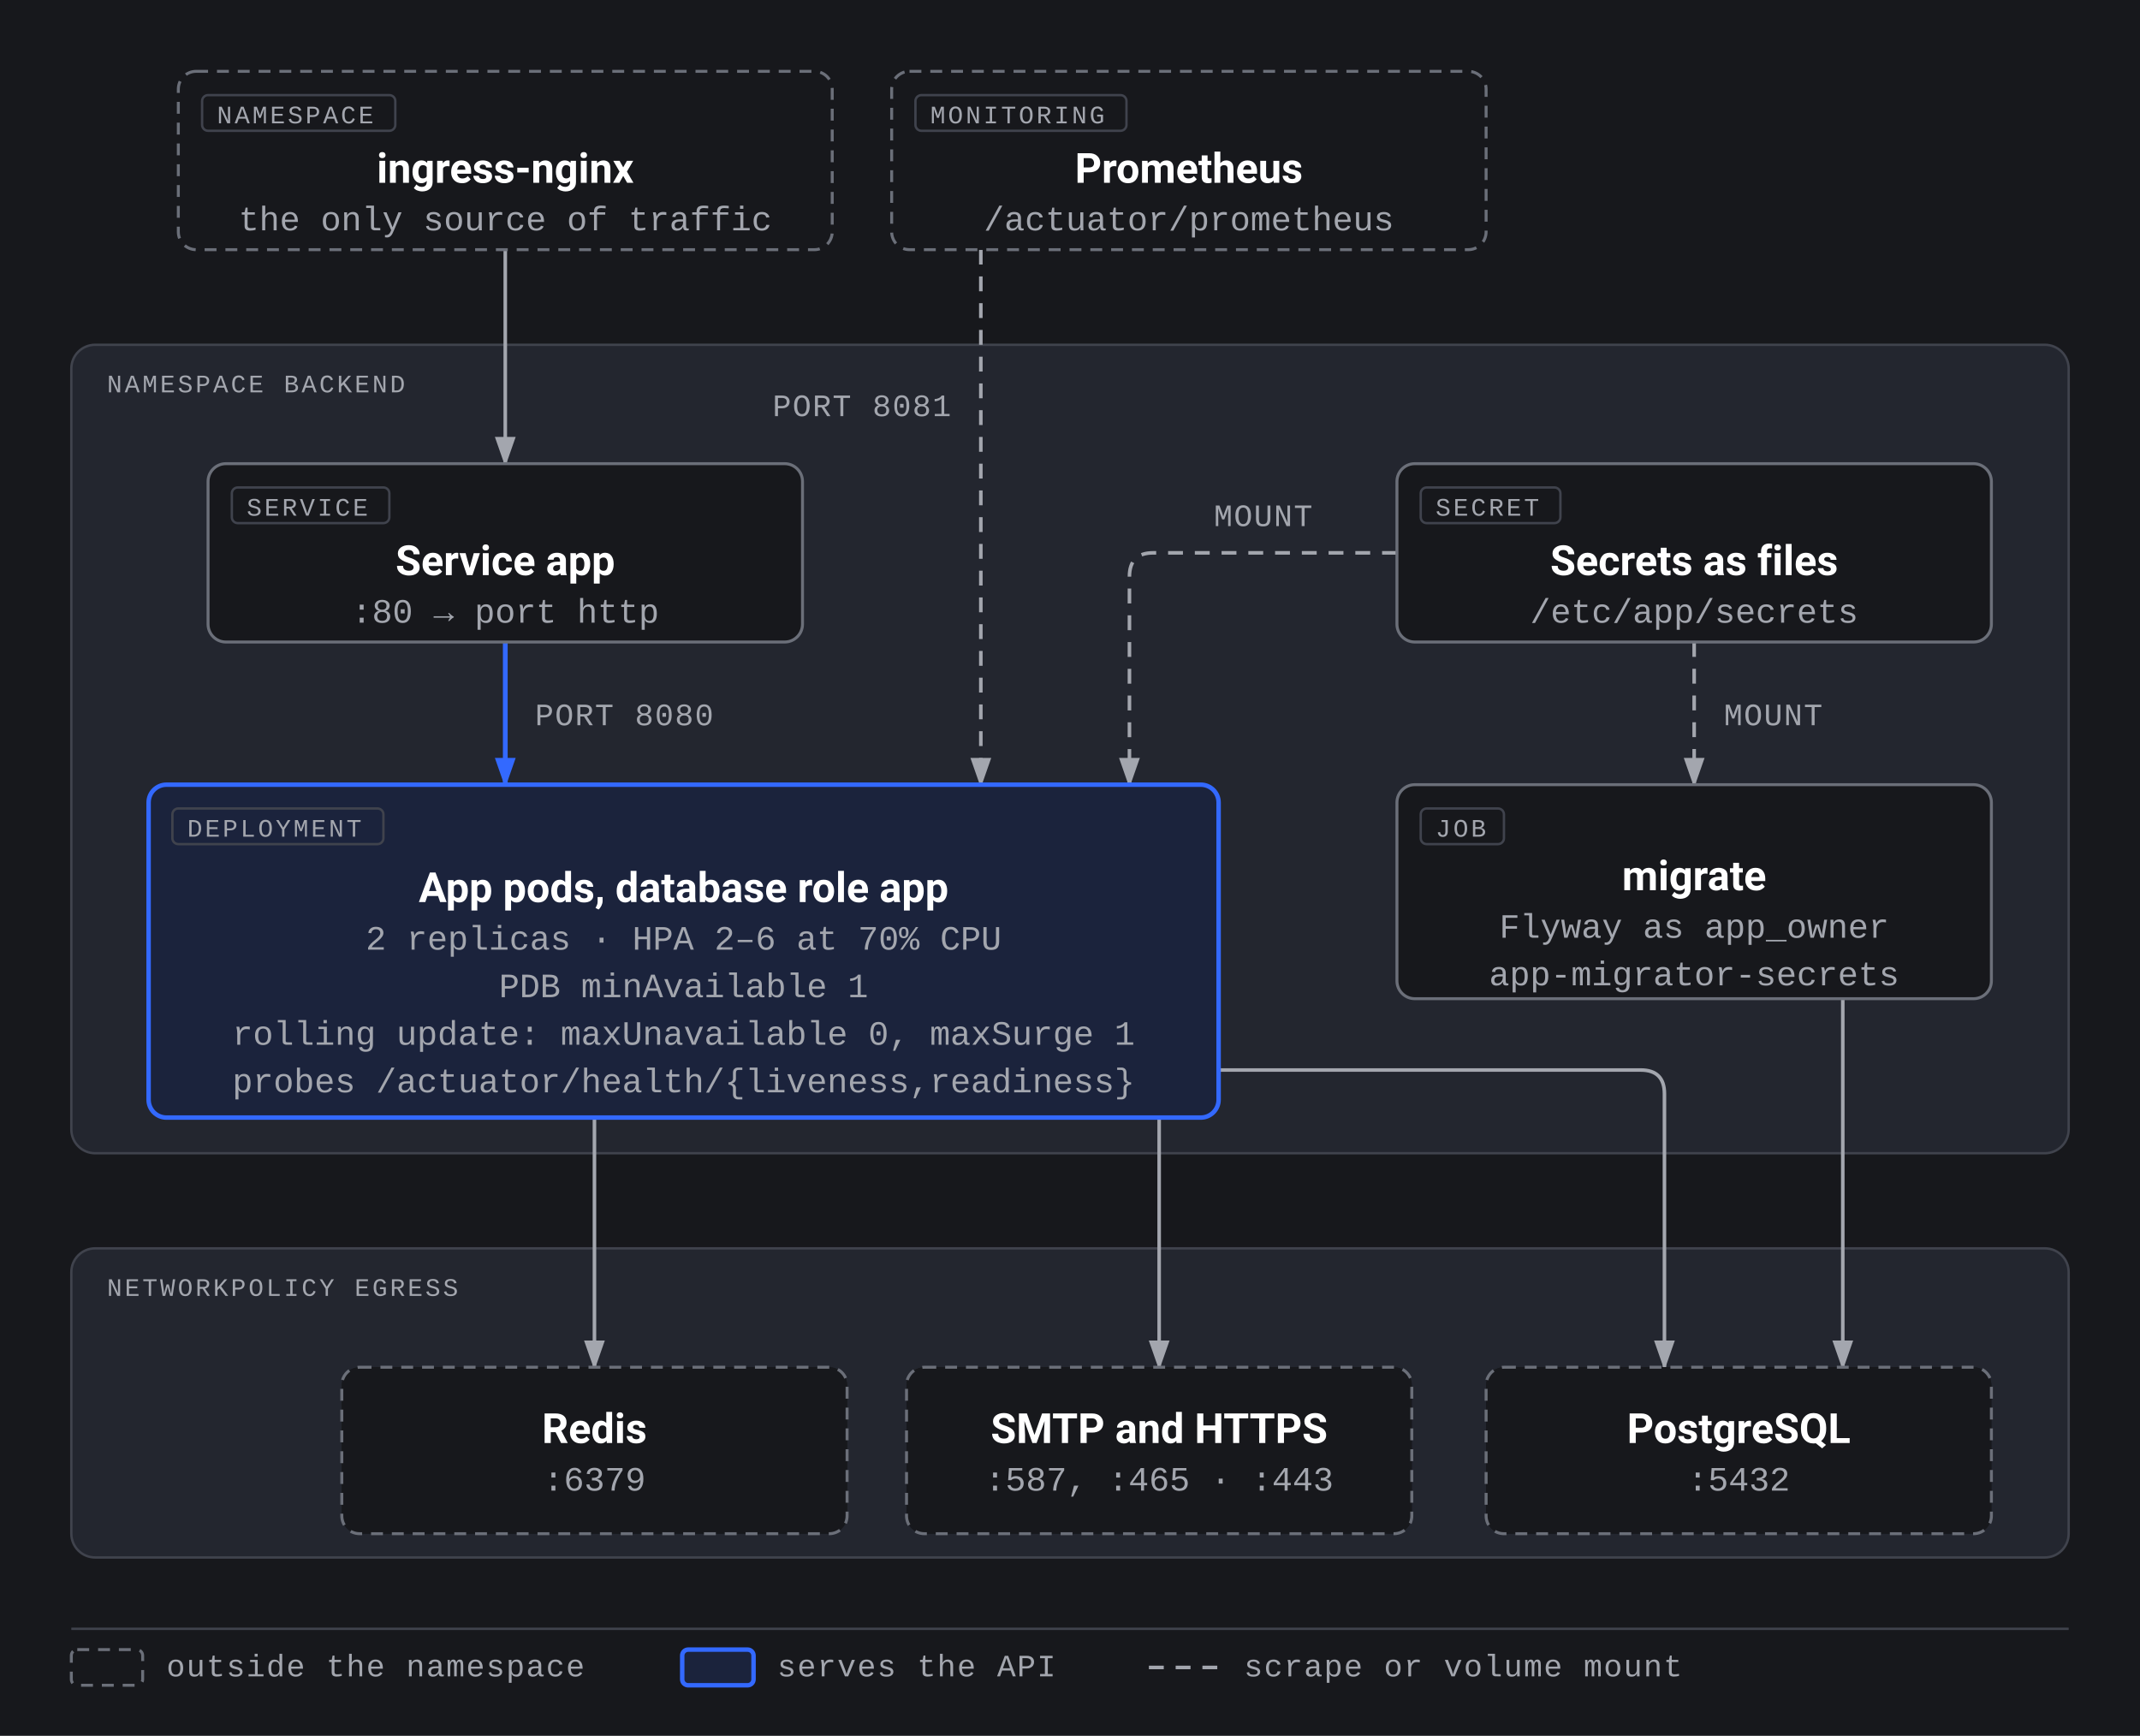
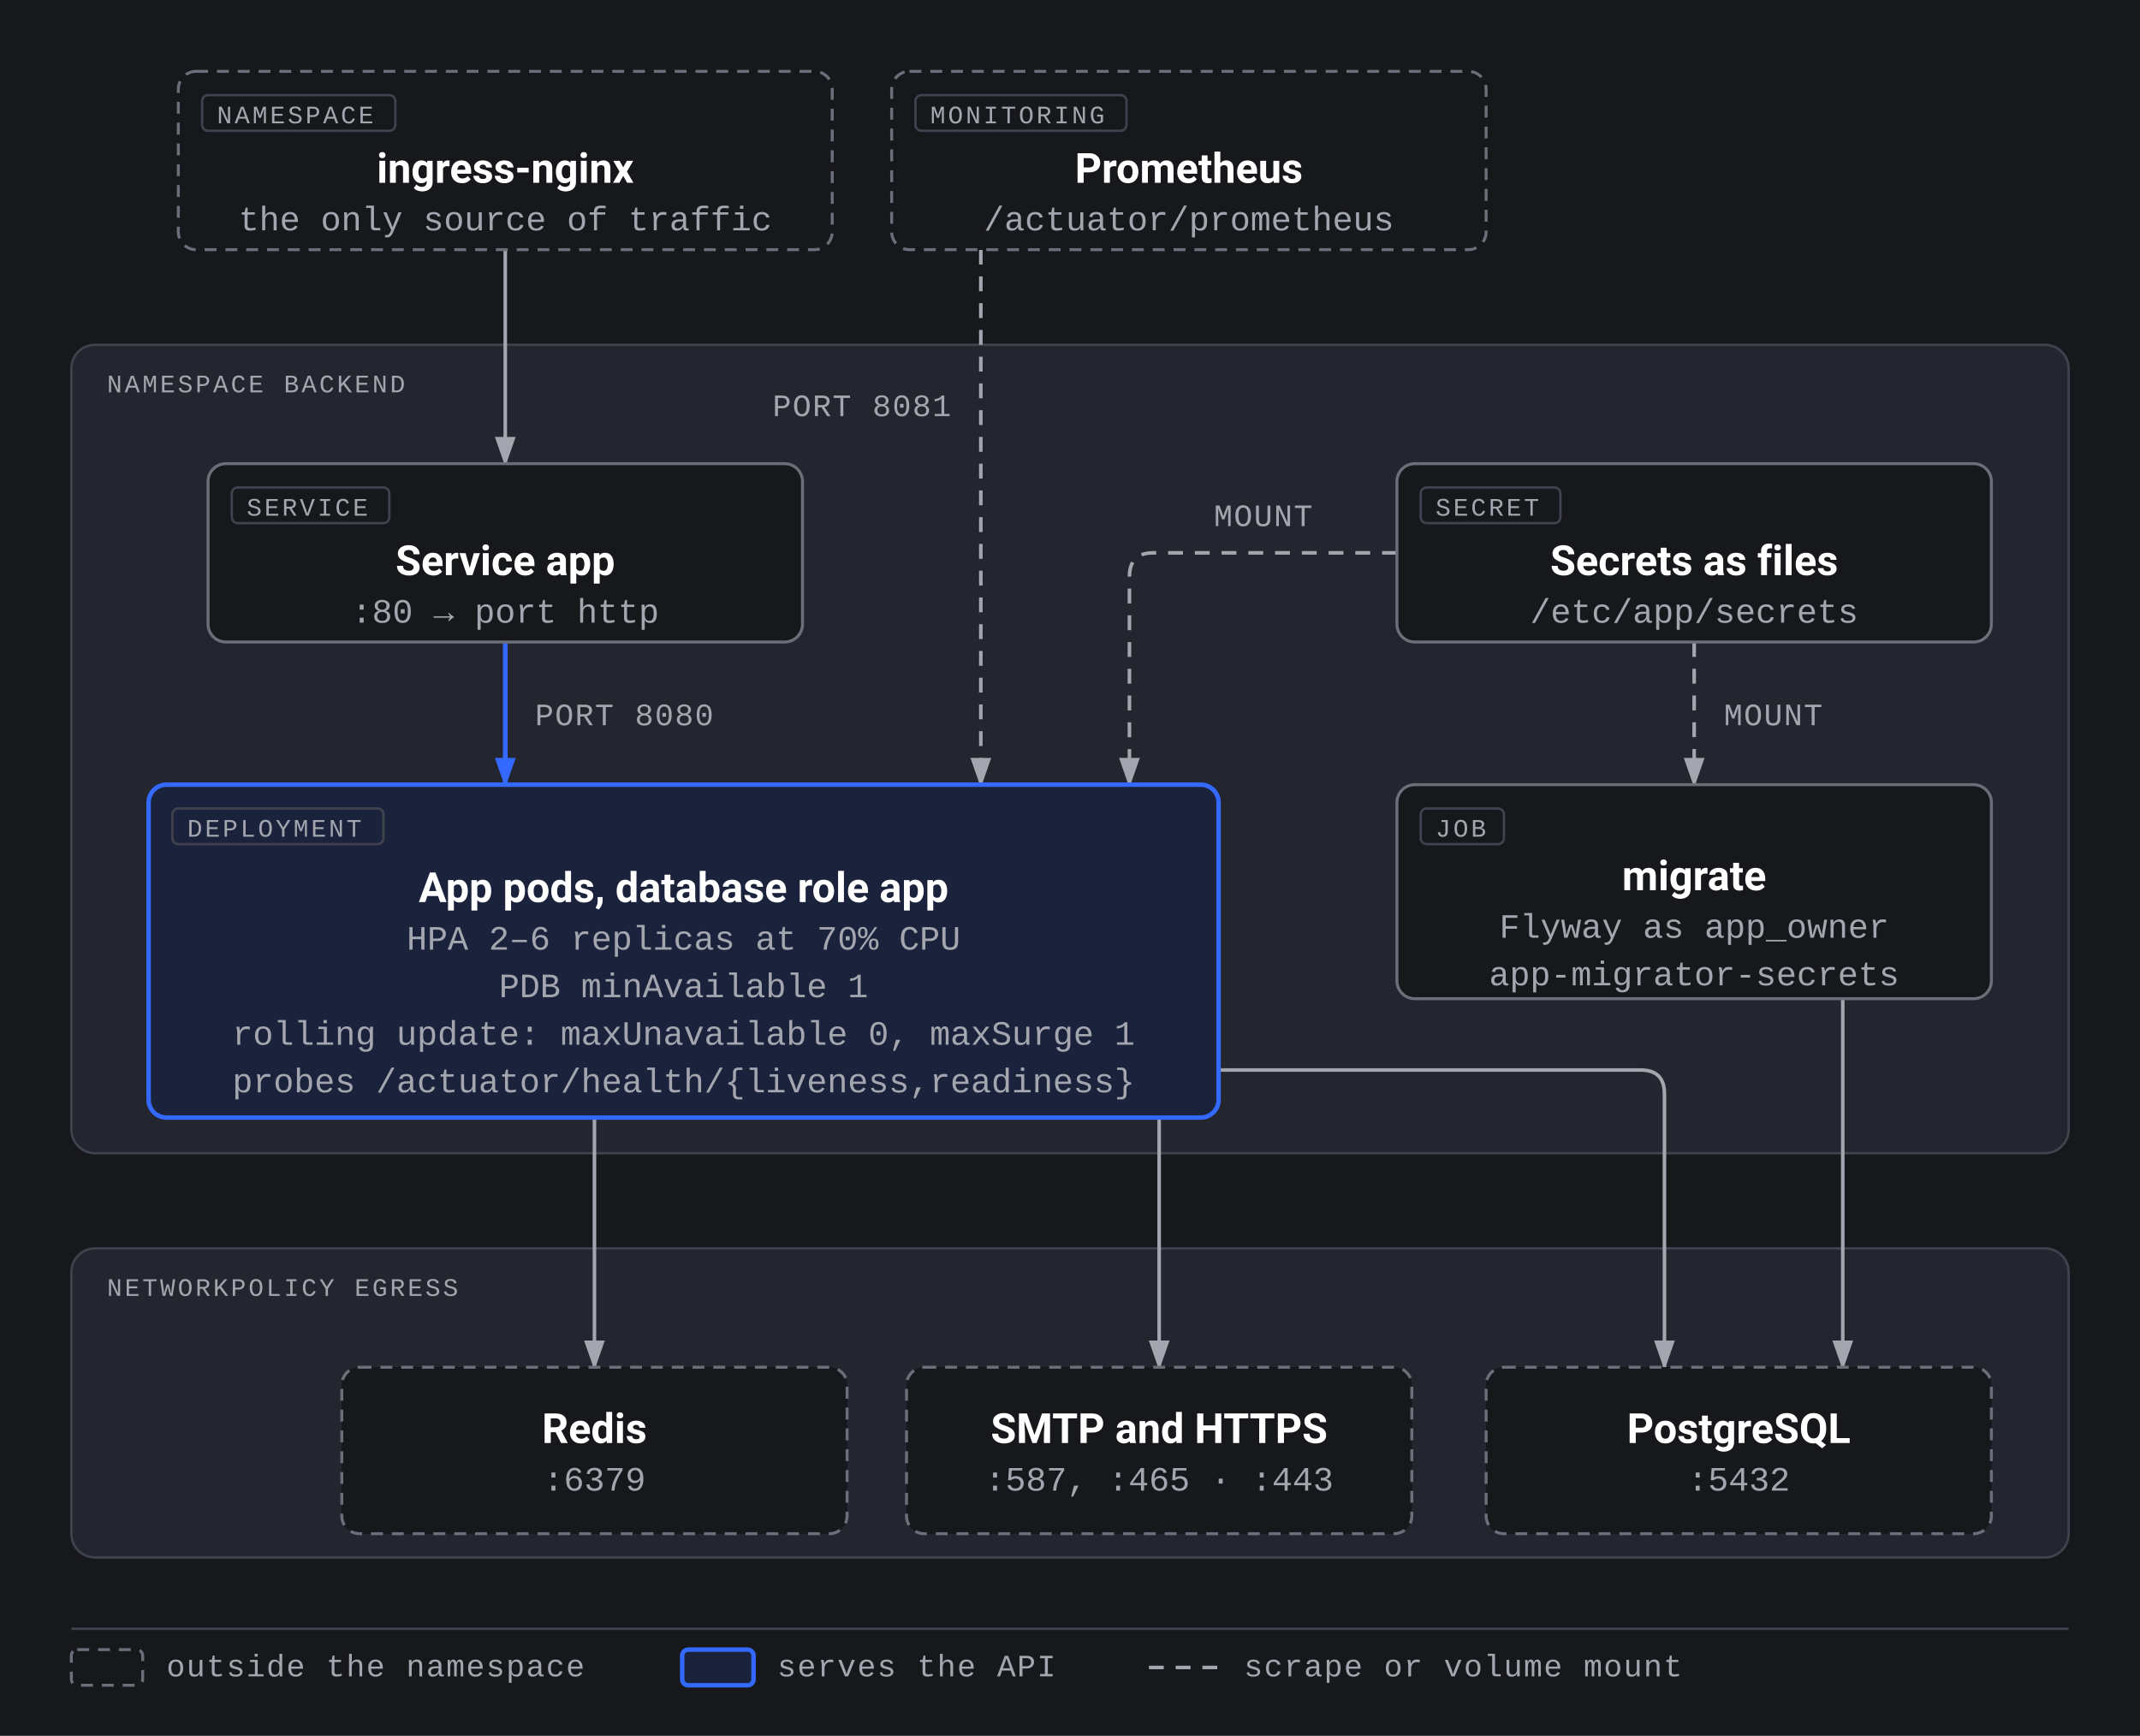
<svg xmlns="http://www.w3.org/2000/svg" viewBox="0 0 720 584" width="720" height="584" role="img" aria-labelledby="kubernetes-title kubernetes-desc">
  <defs>
    <style>
text{font-family:-apple-system, BlinkMacSystemFont, 'Segoe UI', Roboto, 'Helvetica Neue', Arial, 'Noto Sans', sans-serif} .mono{font-family:ui-monospace, SFMono-Regular, Menlo, Monaco, Consolas, 'Liberation Mono', 'Courier New', monospace}
.name{fill:#ffffff;font-size:14px;font-weight:600}
.sub{fill:#a3a6ae;font-size:11.5px}
.lbl{fill:#a3a6ae;font-size:10.5px;letter-spacing:.04em}
.lbl-accent{fill:#b2c7ff;font-size:10.5px;letter-spacing:.04em}
.tag{fill:#a3a6ae;font-size:8.5px;letter-spacing:.1em}
.note{fill:#a3a6ae;font-size:13px;font-style:italic}
.bg,.mask{fill:#17181c} .mask-zone{fill:#23262f}
.box{fill:#17181c;stroke:#6b6f79;stroke-width:1}
.box-focal{fill:#1b233c;stroke:#3369ff;stroke-width:1.5}
.box-ext{fill:#17181c;stroke:#6b6f79;stroke-width:1;stroke-dasharray:4 3}
.zone{fill:#23262f;stroke:#40434d;stroke-width:.8}
.frame{fill:none;stroke:#6b6f79;stroke-width:.8}
.chip{fill:none;stroke:#40434d;stroke-width:.8}
.w{fill:none;stroke:#a3a6ae;stroke-width:1.2}
.w-accent{fill:none;stroke:#3369ff;stroke-width:1.6}
.dash{stroke-dasharray:5 4}
.life{stroke:#40434d;stroke-width:1;stroke-dasharray:3 3}
.sep{stroke:#40434d;stroke-width:.8}
.m{fill:#a3a6ae} .m-accent{fill:#3369ff} .m-open{fill:none;stroke:#a3a6ae;stroke-width:1.2}
.dot{fill:#ffffff}
</style>
    <marker id="a" markerWidth="10" markerHeight="7" refX="9" refY="3.5" orient="auto" markerUnits="userSpaceOnUse">
      <polygon class="m" points="0 0, 10 3.5, 0 7" />
    </marker>
    <marker id="a-accent" markerWidth="10" markerHeight="7" refX="9" refY="3.5" orient="auto" markerUnits="userSpaceOnUse">
      <polygon class="m-accent" points="0 0, 10 3.5, 0 7" />
    </marker>
    <marker id="a-open" markerWidth="10" markerHeight="7" refX="9" refY="3.5" orient="auto" markerUnits="userSpaceOnUse">
      <polyline class="m-open" points="0 0, 10 3.5, 0 7" />
    </marker>
  </defs>
  <rect class="bg" width="100%" height="100%" />
  <rect class="zone" x="24" y="116" width="672" height="272" rx="8" />
  <rect class="zone" x="24" y="420" width="672" height="104" rx="8" />
  <path class="w" d="M170,84 L170,156" marker-end="url(#a)" />
  <path class="w-accent" d="M170,216 L170,264" marker-end="url(#a-accent)" />
  <path class="w dash" d="M330,84 L330,264" marker-end="url(#a)" />
  <path class="w dash" d="M470,186 L388,186 Q380,186 380,194 L380,264" marker-end="url(#a)" />
  <path class="w dash" d="M570,216 L570,264" marker-end="url(#a)" />
  <path class="w" d="M200,376 L200,460" marker-end="url(#a)" />
  <path class="w" d="M390,376 L390,460" marker-end="url(#a)" />
  <path class="w" d="M410,360 L552,360 Q560,360 560,368 L560,460" marker-end="url(#a)" />
  <path class="w" d="M620,336 L620,460" marker-end="url(#a)" />
  <line class="sep" x1="24" y1="548" x2="696" y2="548" />
  <rect class="mask-zone" x="33.0" y="125.2" width="110.0" height="9.4" rx="2" />
  <text class="tag mono" x="36" y="132" text-anchor="start">NAMESPACE BACKEND</text>
  <rect class="mask-zone" x="33.0" y="429.2" width="128.4" height="9.4" rx="2" />
  <text class="tag mono" x="36" y="436" text-anchor="start">NETWORKPOLICY EGRESS</text>
  <rect class="mask-zone" x="177.0" y="235.6" width="68.4" height="11.6" rx="2" />
  <text class="lbl mono" x="180" y="244" text-anchor="start">PORT 8080</text>
  <rect class="mask-zone" x="254.6" y="131.6" width="68.4" height="11.6" rx="2" />
  <text class="lbl mono" x="320" y="140" text-anchor="end">PORT 8081</text>
  <rect class="mask-zone" x="404.7" y="168.6" width="40.6" height="11.6" rx="2" />
  <text class="lbl mono" x="425" y="177" text-anchor="middle">MOUNT</text>
  <rect class="mask-zone" x="577.0" y="235.6" width="40.6" height="11.6" rx="2" />
  <text class="lbl mono" x="580" y="244" text-anchor="start">MOUNT</text>
  <rect class="box-ext" x="24" y="555" width="24" height="12" rx="2" />
  <text class="lbl mono" x="56" y="564">outside the namespace</text>
  <rect class="box-focal" x="229.53" y="555" width="24" height="12" rx="2" />
  <text class="lbl mono" x="261.53" y="564">serves the API</text>
  <line class="w dash" x1="386.55" y1="561" x2="410.55" y2="561" />
  <text class="lbl mono" x="418.55" y="564">scrape or volume mount</text>
  <rect class="mask" x="60" y="24" width="220" height="60" rx="6" />
  <rect class="box-ext" x="60" y="24" width="220" height="60" rx="6" />
  <rect class="chip" x="68" y="32" width="65" height="12" rx="2" />
  <text class="tag mono" x="73" y="41.5">NAMESPACE</text>
  <text class="name" x="170.0" y="61.5" text-anchor="middle">ingress-nginx</text>
  <text class="sub mono" x="170.0" y="77.5" text-anchor="middle">the only source of traffic</text>
  <rect class="mask" x="300" y="24" width="200" height="60" rx="6" />
  <rect class="box-ext" x="300" y="24" width="200" height="60" rx="6" />
  <rect class="chip" x="308" y="32" width="71" height="12" rx="2" />
  <text class="tag mono" x="313" y="41.5">MONITORING</text>
  <text class="name" x="400.0" y="61.5" text-anchor="middle">Prometheus</text>
  <text class="sub mono" x="400.0" y="77.5" text-anchor="middle">/actuator/prometheus</text>
  <rect class="mask" x="70" y="156" width="200" height="60" rx="6" />
  <rect class="box" x="70" y="156" width="200" height="60" rx="6" />
  <rect class="chip" x="78" y="164" width="53" height="12" rx="2" />
  <text class="tag mono" x="83" y="173.5">SERVICE</text>
  <text class="name" x="170.0" y="193.5" text-anchor="middle">Service app</text>
  <text class="sub mono" x="170.0" y="209.5" text-anchor="middle">:80 → port http</text>
  <rect class="mask" x="470" y="156" width="200" height="60" rx="6" />
  <rect class="box" x="470" y="156" width="200" height="60" rx="6" />
  <rect class="chip" x="478" y="164" width="47" height="12" rx="2" />
  <text class="tag mono" x="483" y="173.5">SECRET</text>
  <text class="name" x="570.0" y="193.5" text-anchor="middle">Secrets as files</text>
  <text class="sub mono" x="570.0" y="209.5" text-anchor="middle">/etc/app/secrets</text>
  <rect class="mask" x="50" y="264" width="360" height="112" rx="6" />
  <rect class="box-focal" x="50" y="264" width="360" height="112" rx="6" />
  <rect class="chip" x="58" y="272" width="71" height="12" rx="2" />
  <text class="tag mono" x="63" y="281.5">DEPLOYMENT</text>
  <text class="name" x="230.0" y="303.5" text-anchor="middle">App pods, database role app</text>
-   <text class="sub mono" x="230.0" y="319.5" text-anchor="middle">2 replicas · HPA 2–6 at 70% CPU</text>
+   <text class="sub mono" x="230.0" y="319.5" text-anchor="middle">HPA 2–6 replicas at 70% CPU</text>
  <text class="sub mono" x="230.0" y="335.5" text-anchor="middle">PDB minAvailable 1</text>
  <text class="sub mono" x="230.0" y="351.5" text-anchor="middle">rolling update: maxUnavailable 0, maxSurge 1</text>
  <text class="sub mono" x="230.0" y="367.5" text-anchor="middle">probes /actuator/health/{liveness,readiness}</text>
  <rect class="mask" x="470" y="264" width="200" height="72" rx="6" />
  <rect class="box" x="470" y="264" width="200" height="72" rx="6" />
  <rect class="chip" x="478" y="272" width="28" height="12" rx="2" />
  <text class="tag mono" x="483" y="281.5">JOB</text>
  <text class="name" x="570.0" y="299.5" text-anchor="middle">migrate</text>
  <text class="sub mono" x="570.0" y="315.5" text-anchor="middle">Flyway as app_owner</text>
  <text class="sub mono" x="570.0" y="331.5" text-anchor="middle">app-migrator-secrets</text>
  <rect class="mask" x="115" y="460" width="170" height="56" rx="6" />
  <rect class="box-ext" x="115" y="460" width="170" height="56" rx="6" />
  <text class="name" x="200.0" y="485.5" text-anchor="middle">Redis</text>
  <text class="sub mono" x="200.0" y="501.5" text-anchor="middle">:6379</text>
  <rect class="mask" x="305" y="460" width="170" height="56" rx="6" />
  <rect class="box-ext" x="305" y="460" width="170" height="56" rx="6" />
  <text class="name" x="390.0" y="485.5" text-anchor="middle">SMTP and HTTPS</text>
  <text class="sub mono" x="390.0" y="501.5" text-anchor="middle">:587, :465 · :443</text>
  <rect class="mask" x="500" y="460" width="170" height="56" rx="6" />
  <rect class="box-ext" x="500" y="460" width="170" height="56" rx="6" />
  <text class="name" x="585.0" y="485.5" text-anchor="middle">PostgreSQL</text>
  <text class="sub mono" x="585.0" y="501.5" text-anchor="middle">:5432</text>
</svg>
